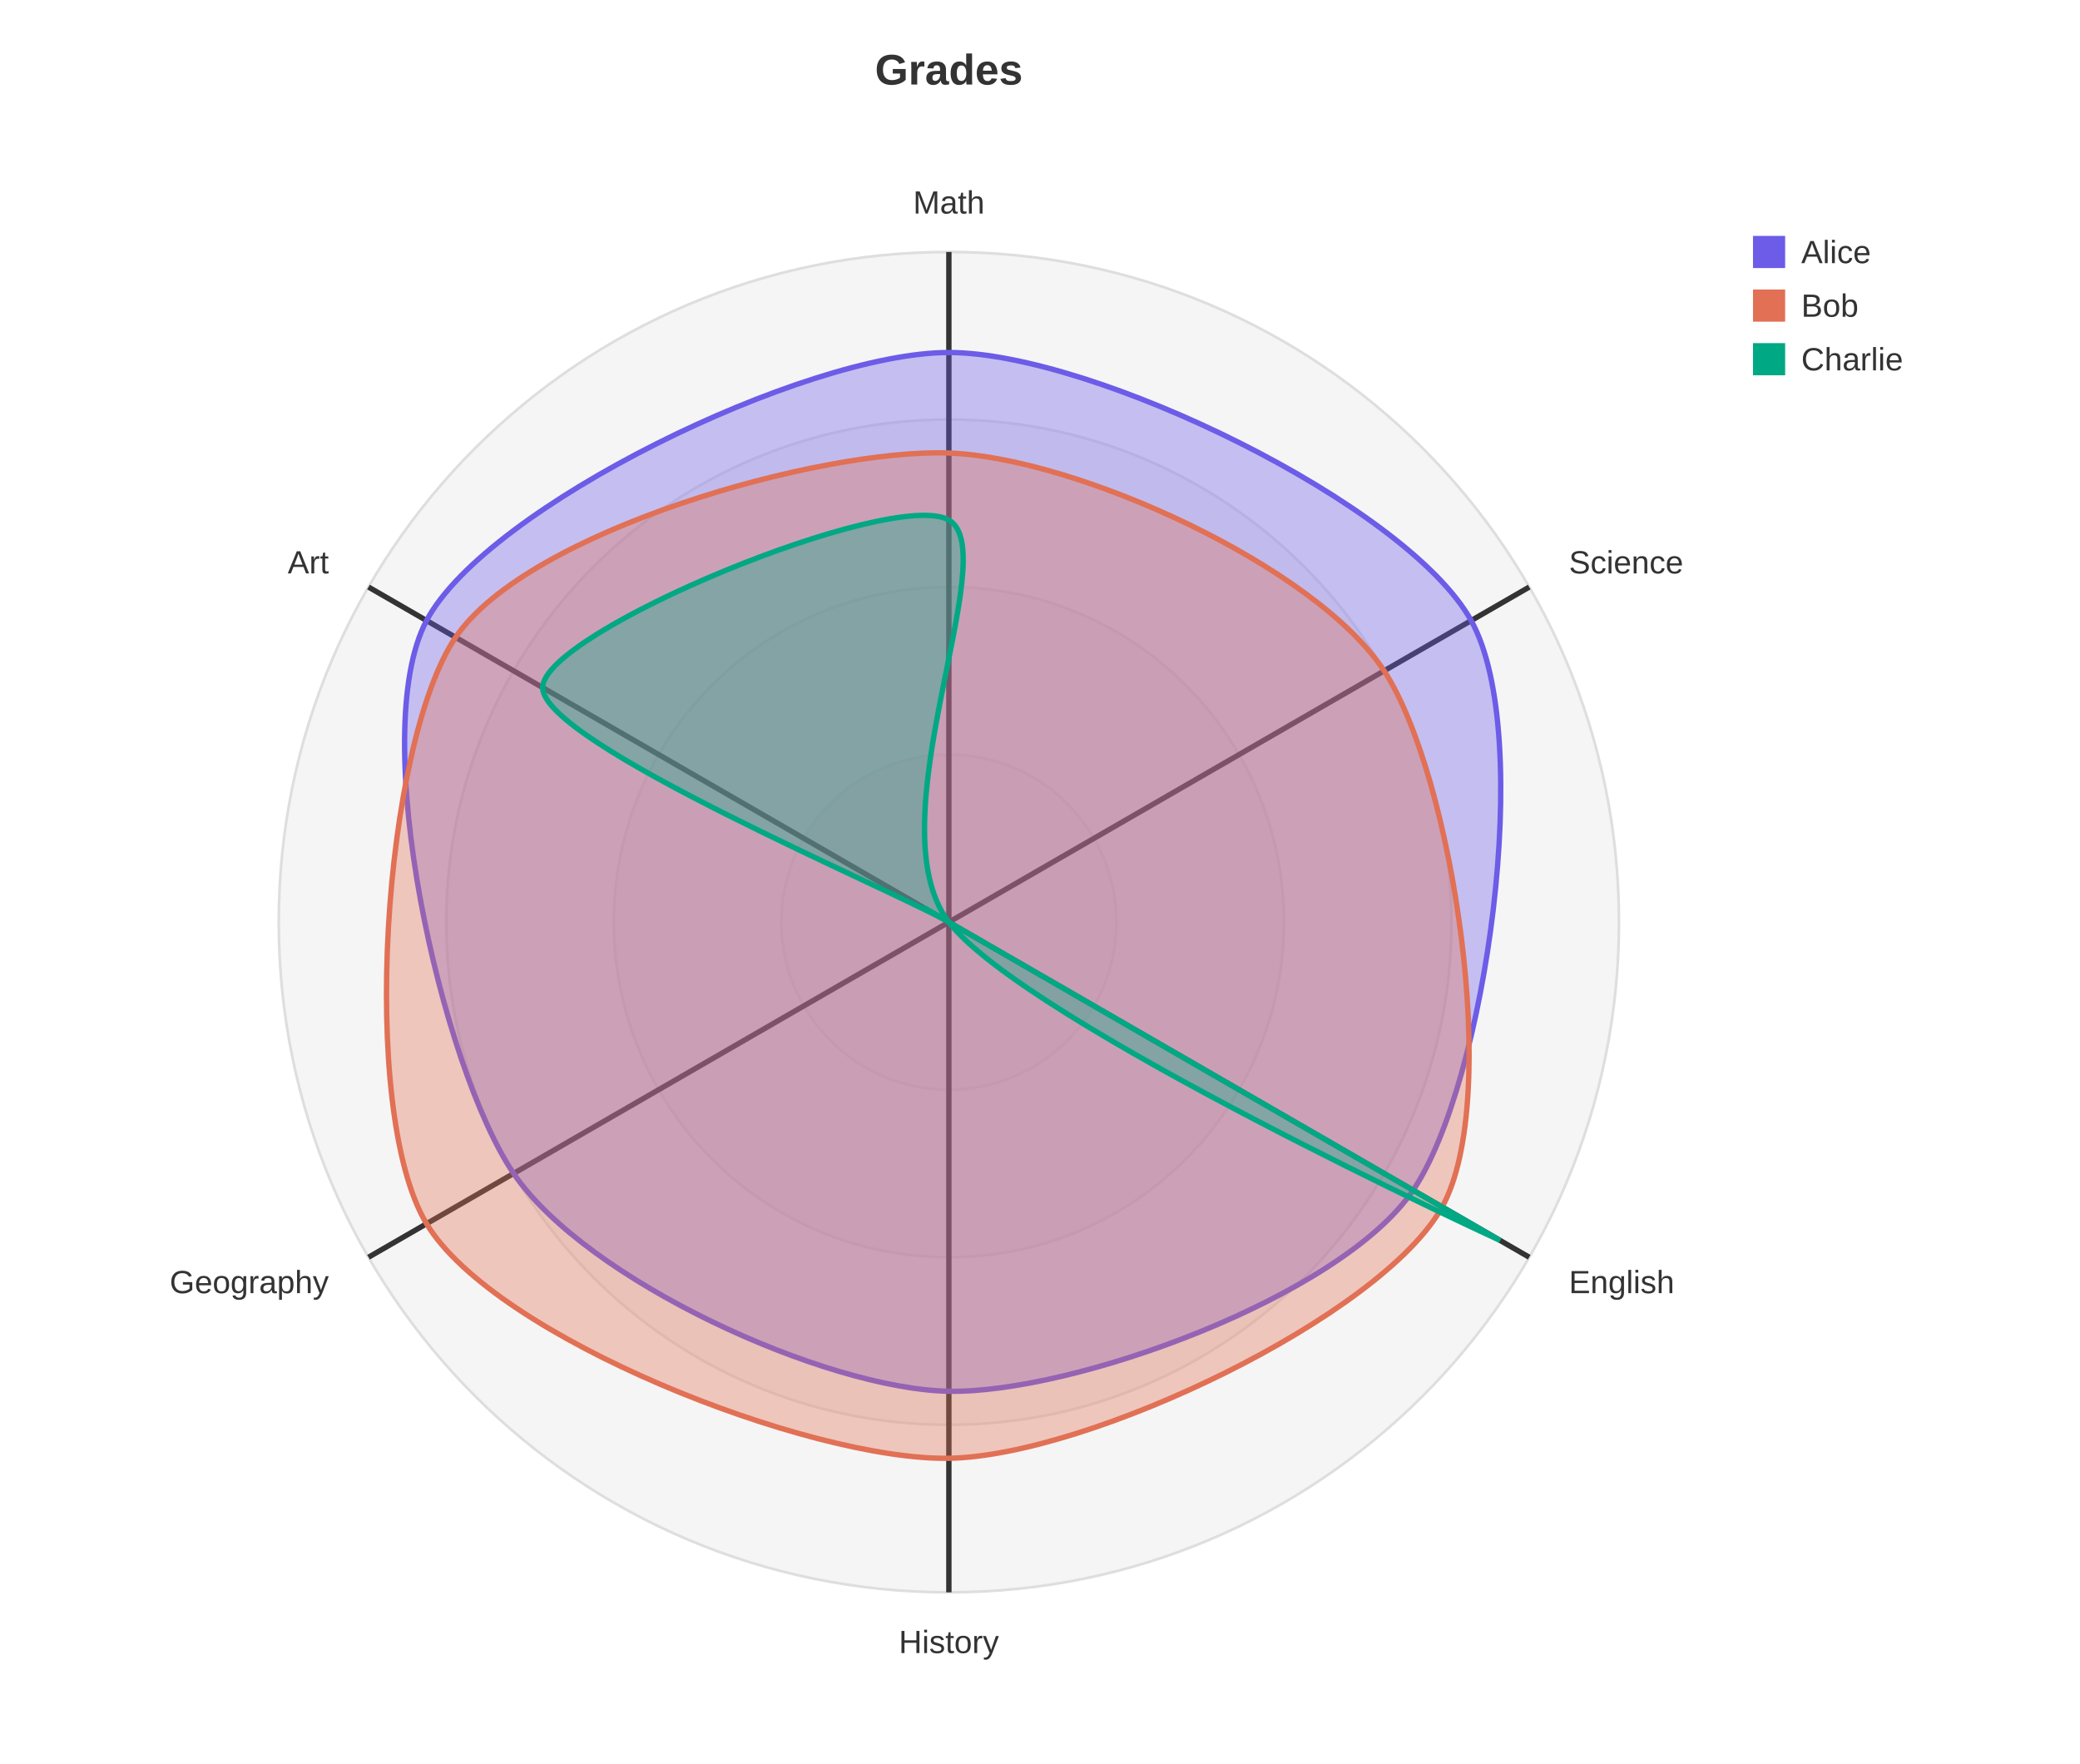
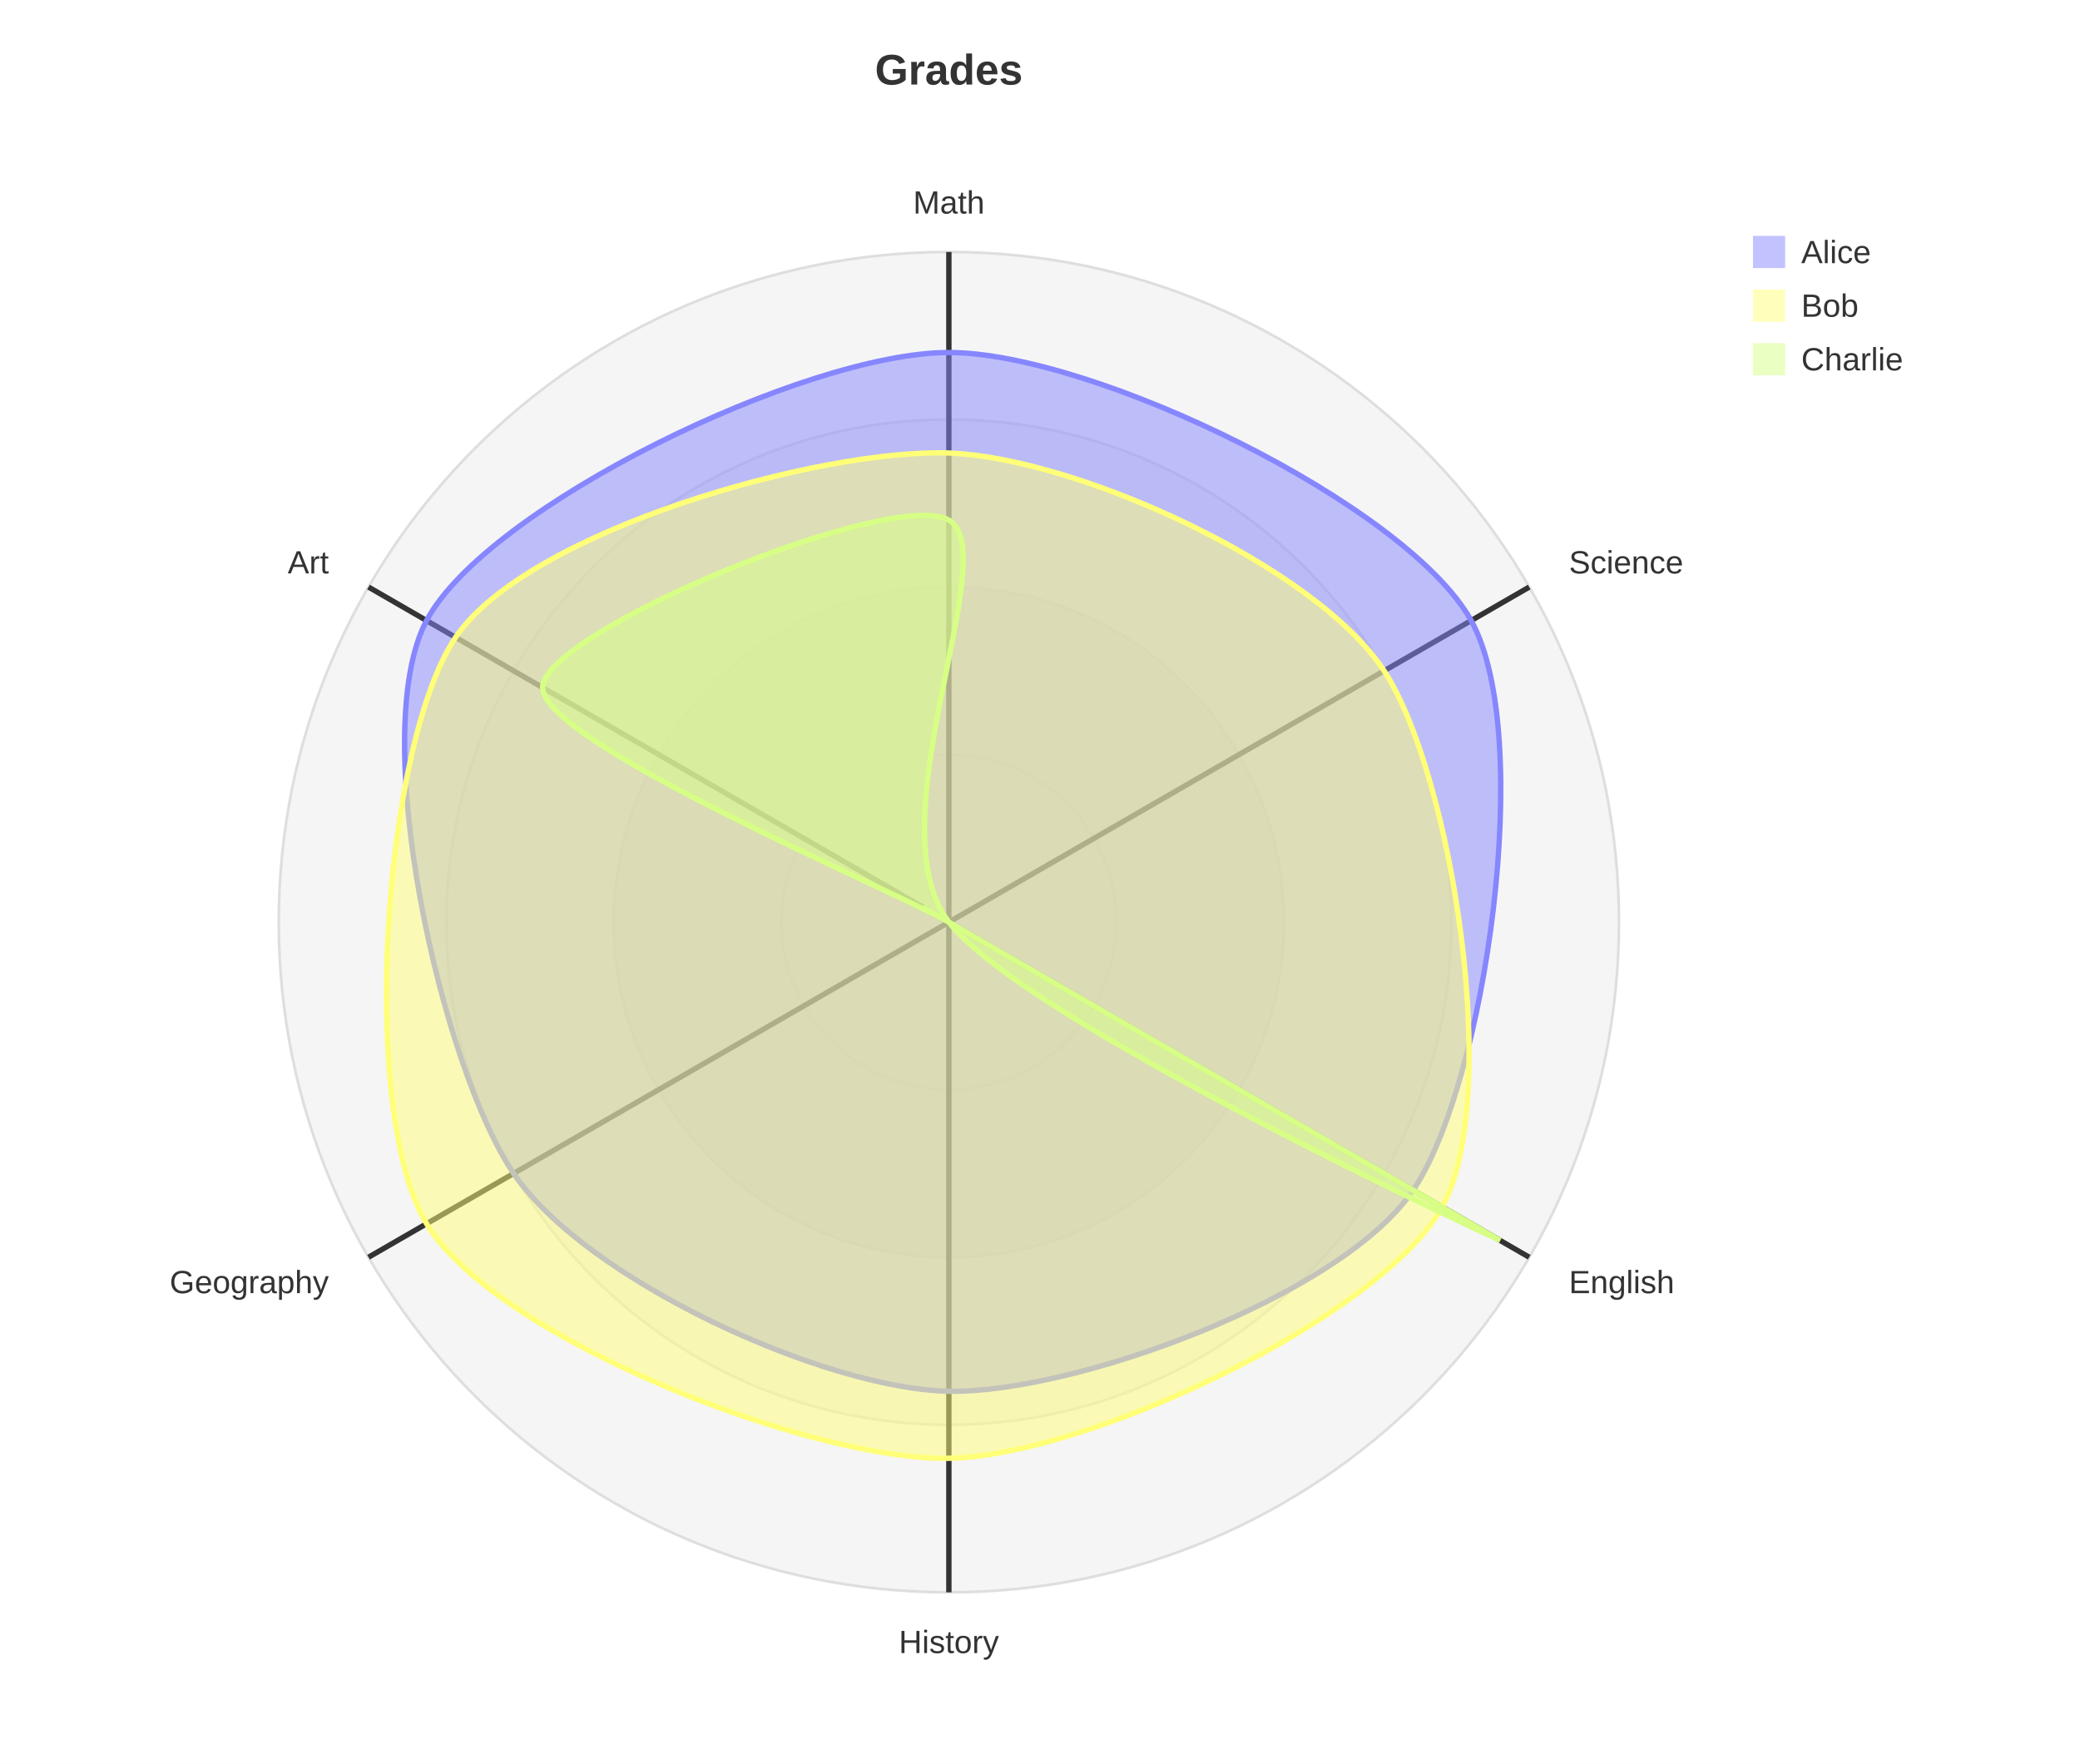
<svg xmlns="http://www.w3.org/2000/svg" id="mermaid" class="radar" width="776" height="658" viewBox="-4 -4 776 658" role="graphics-document document" aria-roledescription="radar">
-   <style>#mermaid{font-family:"trebuchet ms",verdana,arial,sans-serif;font-size:16px;fill:#333;}#mermaid .gr{fill:#DEDEDE;fill-opacity:.3;stroke:#DEDEDE;stroke-width:1px;}#mermaid .ax{stroke:#333;stroke-width:2px;}#mermaid .al{font-size:12px;fill:#333;}#mermaid .cv{fill-opacity:.35;stroke-width:2px;}#mermaid .lg{font-size:12px;fill:#333;}#mermaid .ttl{font-size:16px;fill:#333;font-weight:bold;}</style>
+   <style>#mermaid{font-family:"trebuchet ms",verdana,arial,sans-serif;font-size:16px;fill:#333;}#mermaid .gr{fill:#DEDEDE;fill-opacity:.3;stroke:#DEDEDE;stroke-width:1px;}#mermaid .ax{stroke:#333;stroke-width:2px;}#mermaid .al{font-size:12px;fill:#333;}#mermaid .cv{fill-opacity:.5;stroke-width:2px;}#mermaid .lg{font-size:12px;fill:#333;}#mermaid .lb{fill-opacity:.5;}#mermaid .ttl{font-size:16px;fill:#333;font-weight:bold;}</style>
  <rect x="-4" y="-4" width="776" height="658" fill="white" />
  <circle class="gr" cx="350" cy="340" r="250" />
  <circle class="gr" cx="350" cy="340" r="187.5" />
  <circle class="gr" cx="350" cy="340" r="125" />
  <circle class="gr" cx="350" cy="340" r="62.5" />
  <line class="ax" x1="350" y1="340" x2="350" y2="90" />
  <text class="al" x="350" y="71.5" text-anchor="middle" dominant-baseline="central">Math</text>
  <line class="ax" x1="350" y1="340" x2="566.51" y2="215" />
  <text class="al" x="581.33" y="205.75" text-anchor="start" dominant-baseline="central">Science</text>
  <line class="ax" x1="350" y1="340" x2="566.51" y2="465" />
  <text class="al" x="581.33" y="474.25" text-anchor="start" dominant-baseline="central">English</text>
  <line class="ax" x1="350" y1="340" x2="350" y2="590" />
  <text class="al" x="350" y="608.5" text-anchor="middle" dominant-baseline="central">History</text>
  <line class="ax" x1="350" y1="340" x2="133.49" y2="465" />
  <text class="al" x="118.67" y="474.25" text-anchor="end" dominant-baseline="central">Geography</text>
  <line class="ax" x1="350" y1="340" x2="133.49" y2="215" />
  <text class="al" x="118.67" y="205.75" text-anchor="end" dominant-baseline="central">Art</text>
-   <path class="cv" fill="#6c5ce7" stroke="#6c5ce7" d="M350,127.5C403.91,127.5 520.9,184.27 544.86,227.5C568.82,270.73 550.16,400.23 523.21,440C496.25,479.77 396.42,515.86 350,515C303.58,514.14 214.58,473.52 187.62,433.75C160.67,393.98 132.68,269.86 155.14,227.5C177.61,185.14 296.09,127.5 350,127.5Z" />
-   <path class="cv" fill="#e17055" stroke="#e17055" d="M350,165C397.92,166.73 486.92,207.34 512.38,246.25C537.84,285.16 556.49,405.61 534.03,446.25C511.57,486.89 402.41,539.14 350,540C297.59,540.86 180.6,494.86 155.14,452.5C129.69,410.14 139.01,273.52 165.97,233.75C192.92,193.98 302.08,163.27 350,165Z" />
-   <path class="cv" fill="#00a884" stroke="#00a884" d="M350,190C370.97,202.1 321.55,302.82 350,340C378.45,377.18 555.68,458.75 555.68,458.75C555.68,458.75 378.45,356.43 350,340C321.55,323.57 370.97,352.1 350,340C329.03,327.9 198.45,273.25 198.45,252.5C198.45,231.75 329.03,177.9 350,190Z" />
-   <rect x="650" y="84" width="12" height="12" fill="#6c5ce7" />
+   <path class="cv" fill="#8686ff" stroke="#8686ff" d="M350,127.5C403.91,127.5 520.9,184.27 544.86,227.5C568.82,270.73 550.16,400.23 523.21,440C496.25,479.77 396.42,515.86 350,515C303.58,514.14 214.58,473.52 187.62,433.75C160.67,393.98 132.68,269.86 155.14,227.5C177.61,185.14 296.09,127.5 350,127.5Z" />
+   <path class="cv" fill="#ffff78" stroke="#ffff78" d="M350,165C397.92,166.73 486.92,207.34 512.38,246.25C537.84,285.16 556.49,405.61 534.03,446.25C511.57,486.89 402.41,539.14 350,540C297.59,540.86 180.6,494.86 155.14,452.5C129.69,410.14 139.01,273.52 165.97,233.75C192.92,193.98 302.08,163.27 350,165Z" />
+   <path class="cv" fill="#d7ff86" stroke="#d7ff86" d="M350,190C370.97,202.1 321.55,302.82 350,340C378.45,377.18 555.68,458.75 555.68,458.75C555.68,458.75 378.45,356.43 350,340C321.55,323.57 370.97,352.1 350,340C329.03,327.9 198.45,273.25 198.45,252.5C198.45,231.75 329.03,177.9 350,190Z" />
+   <rect class="lb" x="650" y="84" width="12" height="12" fill="#8686ff" />
  <text class="lg" x="668" y="90" text-anchor="start" dominant-baseline="central">Alice</text>
-   <rect x="650" y="104" width="12" height="12" fill="#e17055" />
+   <rect class="lb" x="650" y="104" width="12" height="12" fill="#ffff78" />
  <text class="lg" x="668" y="110" text-anchor="start" dominant-baseline="central">Bob</text>
-   <rect x="650" y="124" width="12" height="12" fill="#00a884" />
+   <rect class="lb" x="650" y="124" width="12" height="12" fill="#d7ff86" />
  <text class="lg" x="668" y="130" text-anchor="start" dominant-baseline="central">Charlie</text>
  <text class="ttl" x="350" y="22" text-anchor="middle" dominant-baseline="central">Grades</text>
</svg>
